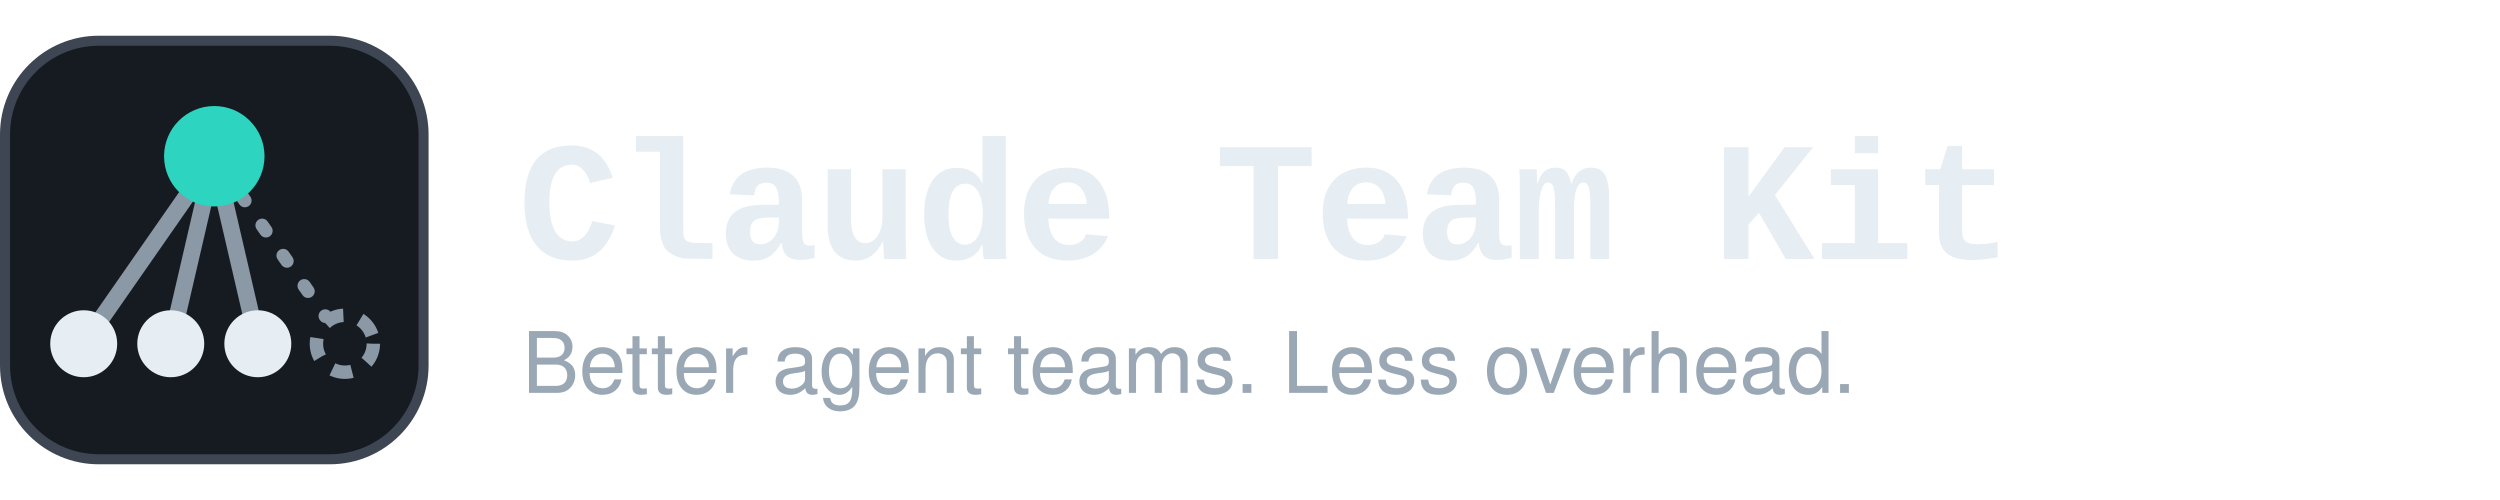
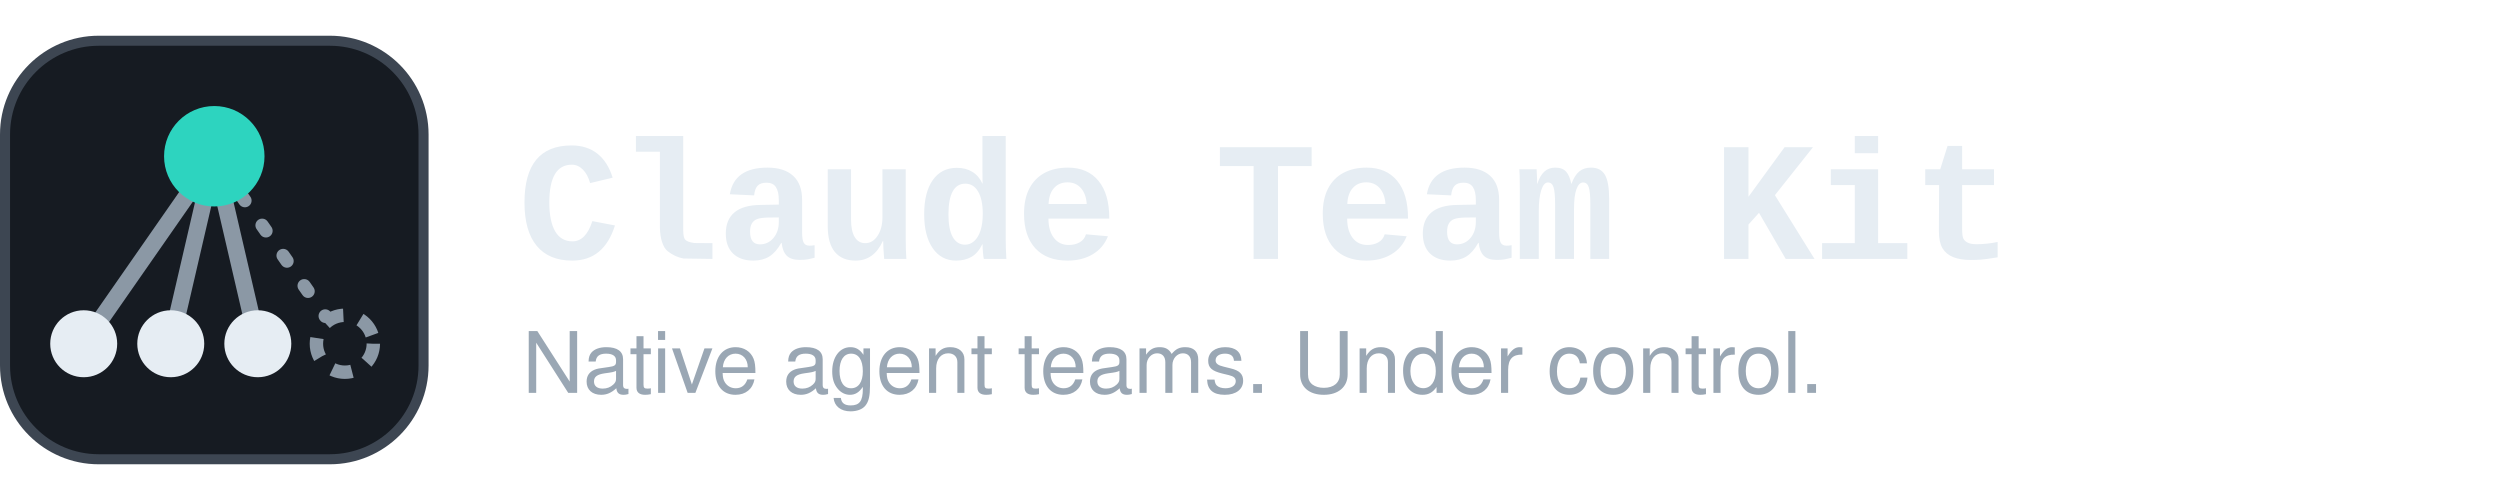
<svg xmlns="http://www.w3.org/2000/svg" viewBox="0 0 560 112" width="560" height="112" role="img" aria-labelledby="t">
  <g transform="translate(0 8) scale(1.5)">
    <rect x=".75" y=".75" width="62.5" height="62.5" rx="14" fill="#161B22" stroke="#3D4652" stroke-width="1.5" />
    <g stroke="#8B98A5" stroke-width="2.5" stroke-linecap="round" fill="none">
      <path d="M32 18L12.5 46M32 18L25.5 46M32 18L38.5 46" />
      <path d="M36 23.8L48.6 41.9" stroke-width="2" stroke-dasharray="1 4.5" />
    </g>
    <circle cx="12.5" cy="46" r="5" fill="#E6EDF3" />
    <circle cx="25.5" cy="46" r="5" fill="#E6EDF3" />
    <circle cx="38.5" cy="46" r="5" fill="#E6EDF3" />
    <circle cx="51.5" cy="46" r="4.25" fill="none" stroke="#8B98A5" stroke-width="2" stroke-dasharray="3 2.6" />
    <circle cx="32" cy="18" r="7.5" fill="#2DD4BF" />
  </g>
  <text x="116" y="58" font-family="ui-monospace, SFMono-Regular, Menlo, Consolas, 'Liberation Mono', monospace" font-size="38" font-weight="700" fill="#E6EDF3" letter-spacing="-0.5">Claude Team Kit</text>
-   <text x="117" y="88" font-family="-apple-system, BlinkMacSystemFont, 'Segoe UI', Helvetica, Arial, sans-serif" font-size="19" fill="#9AA7B4">Better agent teams. Less overhead.</text>
+   <text x="117" y="88" font-family="-apple-system, BlinkMacSystemFont, 'Segoe UI', Helvetica, Arial, sans-serif" font-size="19" fill="#9AA7B4">Native agent teams. Under control.</text>
</svg>
